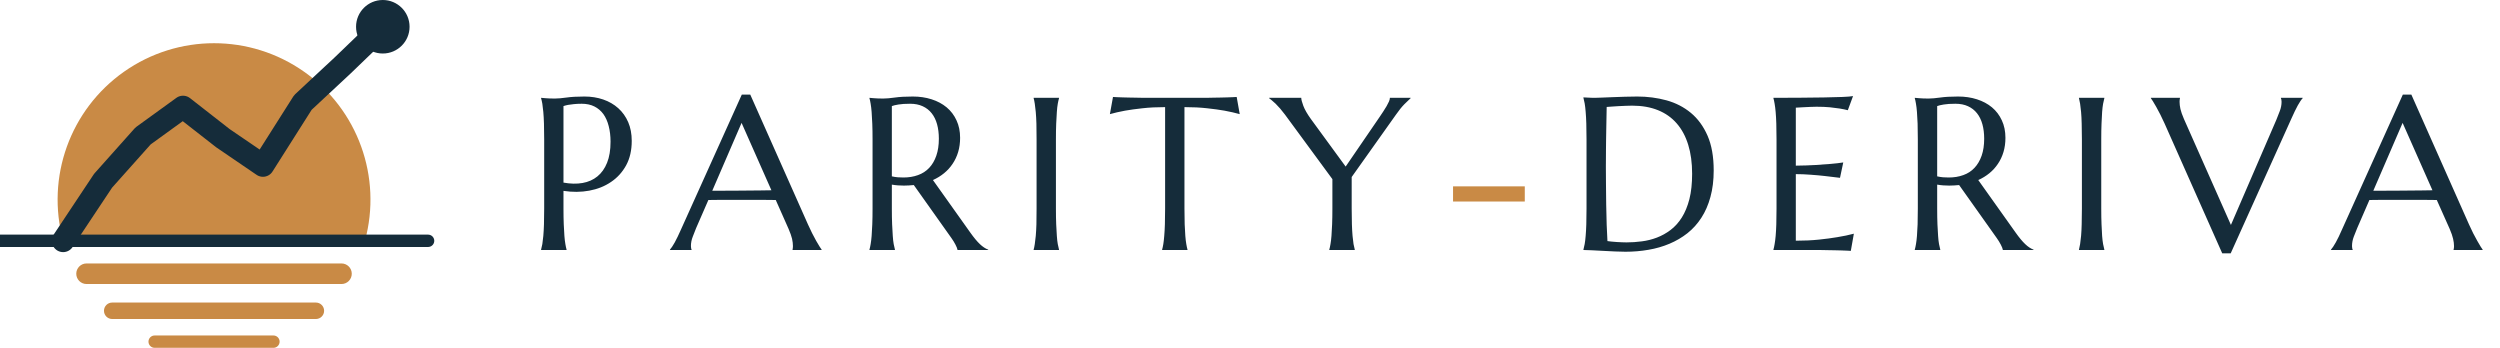
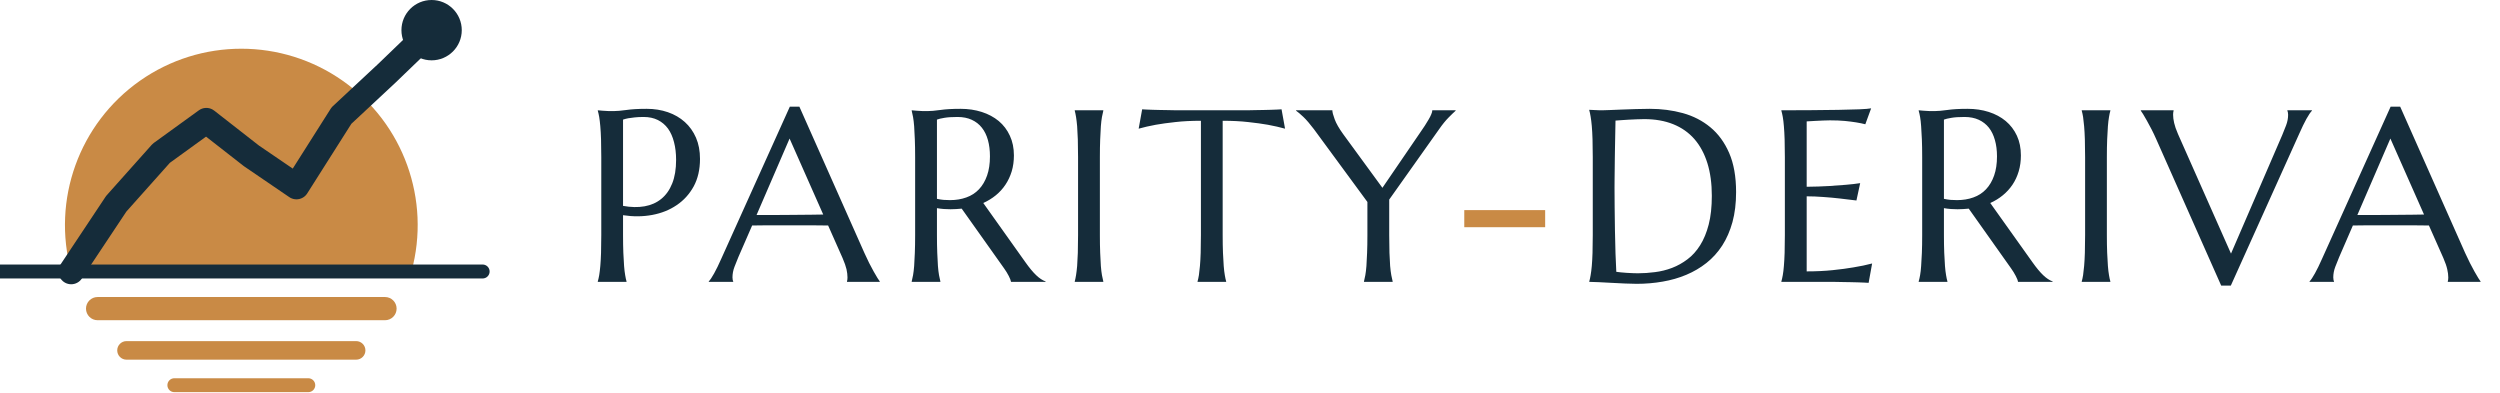
- <svg xmlns="http://www.w3.org/2000/svg" viewBox="0 0 460 64" width="460" height="64" role="img" aria-label="parity-deriva">
+ <svg xmlns="http://www.w3.org/2000/svg" viewBox="0 0 408 64" width="408" height="64" role="img" aria-label="parity-deriva">
  <g transform="translate(-6.06 -8.71) scale(0.7574)">
    <path d="M23.34 70 A38 38 0 1 1 96.66 70 Z" fill="#C98A45" />
    <rect x="26.53" y="75.5" width="66.93" height="5.0" rx="2.5" fill="#C98A45" />
    <rect x="33.26" y="85" width="53.48" height="4" rx="2.0" fill="#C98A45" />
    <rect x="44.07" y="93" width="31.86" height="3" rx="1.5" fill="#C98A45" />
    <path d="M8 70 H112" stroke="#152C3A" stroke-width="3" stroke-linecap="round" />
    <path d="M23.34 70.00 L33.05 55.40 L42.75 44.53 L52.46 37.50 L62.17 45.08 L71.88 51.70 L81.58 36.40 L91.29 27.35 L101.00 18.00" stroke="#152C3A" stroke-width="5.5" stroke-linecap="round" stroke-linejoin="round" fill="none" />
    <circle cx="101.00" cy="18.00" r="6.5" fill="#152C3A" />
  </g>
-   <path d="M103.68 33.6Q105.6 33.95 107.19 33.67Q108.78 33.39 109.92 32.46Q111.07 31.53 111.7 29.95Q112.34 28.37 112.34 26.08Q112.34 24.5 112 23.2Q111.67 21.9 111.02 20.99Q110.36 20.09 109.37 19.59Q108.37 19.09 107.04 19.09Q106.2 19.09 105.58 19.16Q104.95 19.23 104.52 19.3Q104.02 19.4 103.68 19.52ZM99.56 18Q99.95 18.04 100.38 18.07Q100.75 18.11 101.21 18.12Q101.67 18.13 102.16 18.13Q102.92 18.13 104.22 17.95Q105.52 17.76 107.53 17.76Q109.41 17.76 111 18.31Q112.59 18.86 113.76 19.91Q114.93 20.96 115.59 22.48Q116.24 23.99 116.24 25.93Q116.24 28.52 115.21 30.42Q114.17 32.31 112.43 33.48Q110.7 34.66 108.43 35.08Q106.16 35.5 103.68 35.12V38.37Q103.68 40.03 103.73 41.27Q103.78 42.51 103.85 43.41Q103.92 44.3 104.03 44.91Q104.13 45.52 104.25 45.93V46H99.56V45.93Q99.68 45.52 99.79 44.91Q99.89 44.3 99.97 43.41Q100.05 42.51 100.09 41.27Q100.13 40.03 100.13 38.37V25.65Q100.13 23.99 100.09 22.75Q100.05 21.51 99.97 20.6Q99.89 19.7 99.79 19.09Q99.68 18.48 99.56 18.07ZM145.83 46V45.93Q145.86 45.83 145.88 45.63Q145.9 45.44 145.9 45.28Q145.9 44.68 145.74 43.94Q145.57 43.21 145.1 42.12L142.74 36.8Q141.65 36.77 139.83 36.77Q138.01 36.77 135.9 36.77Q134.36 36.77 132.93 36.77Q131.49 36.77 130.34 36.8L128.09 41.96Q127.8 42.68 127.47 43.54Q127.13 44.4 127.13 45.28Q127.13 45.54 127.17 45.7Q127.21 45.87 127.25 45.93V46H123.27V45.93Q123.62 45.55 124.15 44.61Q124.67 43.66 125.3 42.23L136.49 17.41H138.05L148.66 41.28Q149.03 42.12 149.43 42.91Q149.83 43.7 150.18 44.32Q150.53 44.95 150.81 45.38Q151.08 45.81 151.18 45.93V46ZM133.17 35.09Q134.3 35.09 135.49 35.08Q136.68 35.07 137.83 35.06Q138.97 35.05 140.02 35.04Q141.08 35.03 141.94 35.01L136.45 22.61L131.06 35.09ZM164.1 38.37Q164.1 40.03 164.15 41.27Q164.2 42.51 164.27 43.41Q164.33 44.3 164.44 44.91Q164.55 45.52 164.67 45.93V46H159.98V45.93Q160.1 45.52 160.2 44.91Q160.31 44.3 160.38 43.41Q160.45 42.51 160.5 41.28Q160.55 40.05 160.55 38.37V25.65Q160.55 23.99 160.5 22.75Q160.45 21.51 160.38 20.61Q160.31 19.71 160.2 19.1Q160.1 18.48 159.98 18.07V18L160.8 18.07Q161.17 18.11 161.63 18.12Q162.09 18.13 162.58 18.13Q163.34 18.13 164.64 17.95Q165.94 17.76 167.95 17.76Q169.82 17.76 171.41 18.27Q173.01 18.78 174.18 19.75Q175.35 20.73 176 22.15Q176.66 23.56 176.66 25.36Q176.66 26.77 176.3 27.97Q175.94 29.17 175.28 30.14Q174.63 31.12 173.71 31.87Q172.79 32.62 171.66 33.13L178.51 42.76Q179.02 43.48 179.46 44.01Q179.9 44.54 180.3 44.92Q180.7 45.3 181.07 45.54Q181.44 45.79 181.83 45.93V46H176.19Q176.13 45.63 175.81 45.02Q175.49 44.4 175.06 43.8L168.14 34.05Q167.69 34.09 167.25 34.12Q166.8 34.15 166.33 34.15Q165.78 34.15 165.22 34.11Q164.67 34.07 164.1 33.97ZM164.1 32.45Q164.63 32.57 165.17 32.62Q165.72 32.66 166.23 32.66Q167.69 32.66 168.91 32.22Q170.12 31.79 170.97 30.89Q171.82 29.99 172.28 28.65Q172.75 27.31 172.75 25.52Q172.75 24.05 172.42 22.86Q172.09 21.67 171.43 20.84Q170.78 20.01 169.78 19.55Q168.79 19.09 167.46 19.09Q166.11 19.09 165.31 19.23Q164.51 19.36 164.1 19.52ZM190.19 45.93Q190.31 45.52 190.4 44.91Q190.5 44.3 190.58 43.41Q190.66 42.51 190.7 41.27Q190.73 40.03 190.73 38.37V25.65Q190.73 23.99 190.7 22.75Q190.66 21.51 190.58 20.6Q190.5 19.7 190.4 19.09Q190.31 18.48 190.19 18.07V18H194.86V18.07Q194.74 18.48 194.63 19.09Q194.52 19.7 194.46 20.6Q194.39 21.51 194.34 22.75Q194.29 23.99 194.29 25.65V38.37Q194.29 40.03 194.34 41.27Q194.39 42.51 194.46 43.41Q194.52 44.3 194.63 44.91Q194.74 45.52 194.86 45.93V46H190.19ZM214.38 19.71Q212.08 19.71 210.22 19.92Q208.37 20.12 207.02 20.36Q205.46 20.65 204.22 21L204.79 17.84Q205.03 17.86 205.49 17.88Q205.96 17.9 206.54 17.92Q207.12 17.94 207.75 17.95Q208.38 17.96 208.95 17.97Q209.52 17.98 209.96 17.99Q210.4 18 210.59 18H221.74Q221.94 18 222.38 17.99Q222.82 17.98 223.38 17.97Q223.95 17.96 224.59 17.95Q225.22 17.94 225.8 17.92Q226.37 17.9 226.84 17.88Q227.31 17.86 227.55 17.84L228.11 21Q226.86 20.65 225.3 20.36Q223.95 20.12 222.1 19.92Q220.24 19.71 217.94 19.71V38.37Q217.94 40.03 217.98 41.27Q218.03 42.51 218.1 43.41Q218.17 44.3 218.28 44.91Q218.38 45.52 218.5 45.93V46H213.83V45.93Q213.95 45.52 214.05 44.91Q214.15 44.3 214.22 43.41Q214.3 42.51 214.34 41.27Q214.38 40.03 214.38 38.37ZM248.71 32.57V38.37Q248.71 40.03 248.75 41.27Q248.79 42.51 248.87 43.41Q248.95 44.3 249.05 44.91Q249.16 45.52 249.28 45.93V46H244.59V45.93Q244.71 45.52 244.81 44.91Q244.92 44.3 244.99 43.41Q245.06 42.51 245.11 41.27Q245.16 40.03 245.16 38.37V32.96L236.43 21.08Q235.98 20.48 235.54 19.97Q235.1 19.46 234.71 19.08Q234.32 18.7 234 18.45Q233.69 18.19 233.52 18.07V18H239.43Q239.43 18.45 239.81 19.47Q240.2 20.5 241.19 21.88L247.6 30.65L253.87 21.49Q254.2 21 254.53 20.5Q254.86 19.99 255.14 19.52Q255.41 19.05 255.58 18.66Q255.74 18.27 255.74 18H259.55V18.07Q259.12 18.45 258.4 19.18Q257.68 19.91 256.84 21.12ZM295.63 19.68Q295.59 21.86 295.55 23.91Q295.53 24.79 295.52 25.71Q295.51 26.63 295.5 27.52Q295.5 28.41 295.49 29.22Q295.48 30.03 295.48 30.65Q295.48 31.96 295.5 33.82Q295.51 35.67 295.54 37.62Q295.57 39.58 295.63 41.38Q295.69 43.17 295.77 44.36Q296.04 44.4 296.5 44.45Q296.96 44.5 297.47 44.53Q297.98 44.56 298.46 44.58Q298.95 44.6 299.28 44.6Q300.65 44.6 302.09 44.41Q303.52 44.23 304.86 43.72Q306.2 43.21 307.38 42.32Q308.56 41.43 309.45 40.03Q310.34 38.62 310.85 36.64Q311.35 34.66 311.35 31.96Q311.35 28.97 310.63 26.64Q309.91 24.3 308.51 22.7Q307.12 21.1 305.06 20.27Q303 19.44 300.32 19.44Q299.79 19.44 299.13 19.47Q298.46 19.5 297.81 19.53Q297.16 19.56 296.58 19.61Q296 19.66 295.63 19.68ZM291.35 17.92Q291.8 17.94 292.19 17.96Q292.53 17.98 292.88 17.99Q293.23 18 293.44 18Q293.82 18 294.68 17.96Q295.55 17.92 296.67 17.88Q297.78 17.84 298.98 17.8Q300.18 17.76 301.24 17.76Q304.07 17.76 306.63 18.46Q309.19 19.17 311.12 20.77Q313.05 22.37 314.19 24.97Q315.32 27.57 315.32 31.36Q315.32 34.07 314.72 36.24Q314.13 38.41 313.05 40.07Q311.98 41.73 310.49 42.91Q308.99 44.09 307.18 44.85Q305.38 45.61 303.33 45.96Q301.28 46.32 299.09 46.32Q298.31 46.32 297.2 46.27Q296.1 46.22 294.99 46.16Q293.87 46.1 292.89 46.05Q291.9 46 291.35 46V45.93Q291.47 45.52 291.58 44.91Q291.69 44.3 291.76 43.41Q291.84 42.51 291.88 41.27Q291.92 40.03 291.92 38.37V25.65Q291.92 23.99 291.88 22.73Q291.84 21.47 291.76 20.56Q291.69 19.66 291.58 19.03Q291.47 18.41 291.35 18ZM326.31 18Q328.75 18 331.16 17.98Q333.57 17.96 335.59 17.93Q337.6 17.9 339.02 17.84Q340.45 17.78 340.96 17.68L340 20.28Q339.36 20.11 338.5 19.97Q337.75 19.85 336.69 19.74Q335.63 19.64 334.24 19.64Q333.77 19.64 333.12 19.67Q332.46 19.7 331.86 19.73Q331.15 19.77 330.43 19.81V30.48Q332.44 30.46 334.06 30.36Q335.68 30.26 336.82 30.16Q338.15 30.05 339.16 29.89L338.56 32.72Q337.21 32.55 335.8 32.39Q334.59 32.25 333.16 32.15Q331.74 32.04 330.43 32.04V44.29Q332.73 44.29 334.67 44.09Q336.6 43.89 338.05 43.64Q339.73 43.37 341.11 43L340.55 46.16Q340.31 46.14 339.84 46.12Q339.38 46.1 338.8 46.08Q338.22 46.06 337.59 46.05Q336.95 46.04 336.39 46.03Q335.82 46.02 335.38 46.01Q334.94 46 334.75 46H326.31V45.93Q326.43 45.52 326.53 44.91Q326.64 44.3 326.72 43.41Q326.8 42.51 326.84 41.27Q326.88 40.03 326.88 38.37V25.65Q326.88 23.99 326.84 22.75Q326.8 21.51 326.72 20.6Q326.64 19.7 326.53 19.09Q326.43 18.48 326.31 18.07V18ZM356.44 38.37Q356.44 40.03 356.49 41.27Q356.54 42.51 356.61 43.41Q356.67 44.3 356.78 44.91Q356.89 45.52 357.01 45.93V46H352.32V45.93Q352.44 45.52 352.54 44.91Q352.65 44.3 352.72 43.41Q352.79 42.51 352.84 41.28Q352.88 40.05 352.88 38.37V25.65Q352.88 23.99 352.84 22.75Q352.79 21.51 352.72 20.61Q352.65 19.71 352.54 19.1Q352.44 18.48 352.32 18.07V18L353.14 18.07Q353.51 18.11 353.97 18.12Q354.43 18.13 354.92 18.13Q355.68 18.13 356.98 17.95Q358.28 17.76 360.29 17.76Q362.16 17.76 363.75 18.27Q365.35 18.78 366.52 19.75Q367.69 20.73 368.34 22.15Q369 23.56 369 25.36Q369 26.77 368.64 27.97Q368.28 29.17 367.62 30.14Q366.97 31.12 366.05 31.87Q365.13 32.62 364 33.13L370.85 42.76Q371.36 43.48 371.8 44.01Q372.24 44.54 372.64 44.92Q373.04 45.3 373.41 45.54Q373.78 45.79 374.17 45.93V46H368.53Q368.47 45.63 368.15 45.02Q367.83 44.4 367.4 43.8L360.48 34.05Q360.03 34.09 359.58 34.12Q359.13 34.15 358.67 34.15Q358.12 34.15 357.56 34.11Q357.01 34.07 356.44 33.97ZM356.44 32.45Q356.97 32.57 357.51 32.62Q358.06 32.66 358.57 32.66Q360.03 32.66 361.24 32.22Q362.46 31.79 363.3 30.89Q364.15 29.99 364.62 28.65Q365.09 27.31 365.09 25.52Q365.09 24.05 364.76 22.86Q364.43 21.67 363.77 20.84Q363.12 20.01 362.12 19.55Q361.13 19.09 359.8 19.09Q358.45 19.09 357.65 19.23Q356.85 19.36 356.44 19.52ZM382.53 45.93Q382.64 45.52 382.74 44.91Q382.84 44.3 382.92 43.41Q383 42.51 383.03 41.27Q383.07 40.03 383.07 38.37V25.65Q383.07 23.99 383.03 22.75Q383 21.51 382.92 20.6Q382.84 19.7 382.74 19.09Q382.64 18.48 382.53 18.07V18H387.2V18.07Q387.08 18.48 386.97 19.09Q386.86 19.7 386.79 20.6Q386.73 21.51 386.68 22.75Q386.63 23.99 386.63 25.65V38.37Q386.63 40.03 386.68 41.27Q386.73 42.51 386.79 43.41Q386.86 44.3 386.97 44.91Q387.08 45.52 387.2 45.93V46H382.53ZM401.11 18V18.07Q401.08 18.17 401.06 18.37Q401.04 18.56 401.04 18.72Q401.04 19.32 401.2 20.06Q401.37 20.79 401.84 21.88L410.49 41.39L418.85 22.04Q419.14 21.32 419.47 20.46Q419.81 19.6 419.81 18.72Q419.81 18.48 419.77 18.32Q419.73 18.15 419.69 18.07V18H423.69V18.07Q423.32 18.45 422.79 19.4Q422.27 20.36 421.64 21.77L410.45 46.61H408.89L398.28 22.72Q397.91 21.88 397.51 21.1Q397.11 20.32 396.76 19.69Q396.41 19.05 396.13 18.62Q395.86 18.19 395.76 18.07V18ZM451.46 46V45.93Q451.5 45.83 451.52 45.63Q451.54 45.44 451.54 45.28Q451.54 44.68 451.37 43.94Q451.21 43.21 450.74 42.12L448.37 36.8Q447.28 36.77 445.46 36.77Q443.65 36.77 441.54 36.77Q440 36.77 438.56 36.77Q437.12 36.77 435.97 36.8L433.73 41.96Q433.43 42.68 433.1 43.54Q432.77 44.4 432.77 45.28Q432.77 45.54 432.81 45.7Q432.85 45.87 432.89 45.93V46H428.9V45.93Q429.25 45.55 429.78 44.61Q430.31 43.66 430.93 42.23L442.12 17.41H443.69L454.29 41.28Q454.66 42.12 455.06 42.91Q455.46 43.7 455.82 44.32Q456.17 44.95 456.44 45.38Q456.71 45.81 456.81 45.93V46ZM438.8 35.09Q439.94 35.09 441.13 35.08Q442.32 35.07 443.46 35.06Q444.6 35.05 445.66 35.04Q446.71 35.03 447.57 35.01L442.08 22.61L436.69 35.09Z" fill="#152C3A" />
-   <path d="M267.36 37.08V34.29H280.56V37.08Z" fill="#C98A45" />
+   <path d="M101.68 33.6Q103.6 33.95 105.19 33.67Q106.78 33.39 107.92 32.46Q109.07 31.53 109.7 29.95Q110.34 28.37 110.34 26.08Q110.34 24.5 110 23.2Q109.67 21.9 109.02 20.99Q108.36 20.09 107.37 19.59Q106.37 19.09 105.04 19.09Q104.2 19.09 103.58 19.16Q102.95 19.23 102.52 19.3Q102.02 19.4 101.68 19.52ZM97.56 18Q97.95 18.04 98.38 18.07Q98.75 18.11 99.21 18.12Q99.67 18.13 100.16 18.13Q100.92 18.13 102.22 17.95Q103.52 17.76 105.53 17.76Q107.41 17.76 109 18.31Q110.59 18.86 111.76 19.91Q112.93 20.96 113.59 22.48Q114.24 23.99 114.24 25.93Q114.24 28.52 113.21 30.42Q112.17 32.31 110.43 33.48Q108.7 34.66 106.43 35.08Q104.16 35.5 101.68 35.12V38.37Q101.68 40.03 101.73 41.27Q101.78 42.51 101.85 43.41Q101.92 44.3 102.03 44.91Q102.13 45.52 102.25 45.93V46H97.56V45.93Q97.68 45.52 97.79 44.91Q97.89 44.3 97.97 43.41Q98.05 42.51 98.09 41.27Q98.13 40.03 98.13 38.37V25.65Q98.13 23.99 98.09 22.75Q98.05 21.51 97.97 20.6Q97.89 19.7 97.79 19.09Q97.68 18.48 97.56 18.07ZM138.23 46V45.93Q138.27 45.83 138.29 45.63Q138.31 45.44 138.31 45.28Q138.31 44.68 138.15 43.94Q137.98 43.21 137.51 42.12L135.15 36.8Q134.05 36.77 132.24 36.77Q130.42 36.77 128.31 36.77Q126.77 36.77 125.33 36.77Q123.9 36.77 122.75 36.8L120.5 41.96Q120.21 42.68 119.87 43.54Q119.54 44.4 119.54 45.28Q119.54 45.54 119.58 45.7Q119.62 45.87 119.66 45.93V46H115.67V45.93Q116.03 45.55 116.55 44.61Q117.08 43.66 117.71 42.23L128.9 17.41H130.46L141.07 41.28Q141.44 42.12 141.84 42.91Q142.24 43.7 142.59 44.32Q142.94 44.95 143.21 45.38Q143.49 45.81 143.58 45.93V46ZM125.58 35.09Q126.71 35.09 127.9 35.08Q129.09 35.07 130.24 35.06Q131.38 35.05 132.43 35.04Q133.49 35.03 134.35 35.01L128.86 22.61L123.47 35.09ZM152.91 38.37Q152.91 40.03 152.96 41.27Q153.01 42.51 153.07 43.41Q153.14 44.3 153.25 44.91Q153.36 45.52 153.47 45.93V46H148.79V45.93Q148.9 45.52 149.01 44.91Q149.12 44.3 149.19 43.41Q149.26 42.51 149.3 41.28Q149.35 40.05 149.35 38.37V25.65Q149.35 23.99 149.3 22.75Q149.26 21.51 149.19 20.61Q149.12 19.71 149.01 19.1Q148.9 18.48 148.79 18.07V18L149.61 18.07Q149.98 18.11 150.44 18.12Q150.9 18.13 151.38 18.13Q152.15 18.13 153.45 17.95Q154.74 17.76 156.76 17.76Q158.63 17.76 160.22 18.27Q161.81 18.78 162.99 19.75Q164.16 20.73 164.81 22.15Q165.47 23.56 165.47 25.36Q165.47 26.77 165.11 27.97Q164.74 29.17 164.09 30.14Q163.44 31.12 162.52 31.87Q161.6 32.62 160.47 33.13L167.32 42.76Q167.83 43.48 168.27 44.01Q168.71 44.54 169.11 44.92Q169.51 45.3 169.88 45.54Q170.25 45.79 170.64 45.93V46H165Q164.94 45.63 164.62 45.02Q164.3 44.4 163.87 43.8L156.95 34.05Q156.5 34.09 156.05 34.12Q155.6 34.15 155.13 34.15Q154.59 34.15 154.03 34.11Q153.47 34.07 152.91 33.97ZM152.91 32.45Q153.44 32.57 153.98 32.62Q154.53 32.66 155.04 32.66Q156.5 32.66 157.71 32.22Q158.92 31.79 159.77 30.89Q160.62 29.99 161.09 28.65Q161.56 27.31 161.56 25.52Q161.56 24.05 161.23 22.86Q160.9 21.67 160.24 20.84Q159.59 20.01 158.59 19.55Q157.6 19.09 156.27 19.09Q154.92 19.09 154.12 19.23Q153.32 19.36 152.91 19.52ZM175.4 45.93Q175.51 45.52 175.61 44.91Q175.71 44.3 175.79 43.41Q175.86 42.51 175.9 41.27Q175.94 40.03 175.94 38.37V25.65Q175.94 23.99 175.9 22.75Q175.86 21.51 175.79 20.6Q175.71 19.7 175.61 19.09Q175.51 18.48 175.4 18.07V18H180.06V18.07Q179.95 18.48 179.84 19.09Q179.73 19.7 179.66 20.6Q179.6 21.51 179.55 22.75Q179.5 23.99 179.5 25.65V38.37Q179.5 40.03 179.55 41.27Q179.6 42.51 179.66 43.41Q179.73 44.3 179.84 44.91Q179.95 45.52 180.06 45.93V46H175.4ZM195.99 19.71Q193.68 19.71 191.83 19.92Q189.97 20.12 188.63 20.36Q187.06 20.65 185.83 21L186.4 17.84Q186.63 17.86 187.1 17.88Q187.57 17.9 188.15 17.92Q188.72 17.94 189.36 17.95Q189.99 17.96 190.56 17.97Q191.13 17.98 191.56 17.99Q192 18 192.2 18H203.35Q203.55 18 203.99 17.99Q204.43 17.98 204.99 17.97Q205.56 17.96 206.19 17.95Q206.83 17.94 207.4 17.92Q207.98 17.9 208.45 17.88Q208.92 17.86 209.15 17.84L209.72 21Q208.47 20.65 206.91 20.36Q205.56 20.12 203.7 19.92Q201.85 19.71 199.54 19.71V38.37Q199.54 40.03 199.59 41.27Q199.64 42.51 199.71 43.41Q199.78 44.3 199.89 44.91Q199.99 45.52 200.11 45.93V46H195.44V45.93Q195.56 45.52 195.66 44.91Q195.75 44.3 195.83 43.41Q195.91 42.51 195.95 41.27Q195.99 40.03 195.99 38.37ZM226.72 32.57V38.37Q226.72 40.03 226.76 41.27Q226.8 42.51 226.87 43.41Q226.95 44.3 227.06 44.91Q227.17 45.52 227.28 45.93V46H222.6V45.93Q222.71 45.52 222.82 44.91Q222.93 44.3 223 43.41Q223.07 42.51 223.11 41.27Q223.16 40.03 223.16 38.37V32.96L214.43 21.08Q213.98 20.48 213.54 19.97Q213.11 19.46 212.71 19.08Q212.32 18.7 212.01 18.45Q211.7 18.19 211.52 18.07V18H217.44Q217.44 18.45 217.82 19.47Q218.2 20.5 219.2 21.88L225.61 30.65L231.87 21.49Q232.21 21 232.54 20.5Q232.87 19.99 233.14 19.52Q233.42 19.05 233.58 18.66Q233.75 18.27 233.75 18H237.56V18.07Q237.13 18.45 236.41 19.18Q235.68 19.91 234.84 21.12ZM263.65 19.68Q263.61 21.86 263.57 23.91Q263.55 24.79 263.54 25.71Q263.53 26.63 263.52 27.52Q263.51 28.41 263.5 29.22Q263.49 30.03 263.49 30.65Q263.49 31.96 263.51 33.82Q263.53 35.67 263.56 37.62Q263.59 39.58 263.65 41.38Q263.71 43.17 263.78 44.36Q264.06 44.4 264.52 44.45Q264.97 44.5 265.48 44.53Q265.99 44.56 266.48 44.58Q266.97 44.6 267.3 44.6Q268.67 44.6 270.1 44.41Q271.54 44.23 272.88 43.72Q274.21 43.21 275.39 42.32Q276.58 41.43 277.46 40.03Q278.35 38.62 278.86 36.64Q279.37 34.66 279.37 31.96Q279.37 28.97 278.65 26.64Q277.92 24.3 276.53 22.7Q275.13 21.1 273.07 20.27Q271.01 19.44 268.33 19.44Q267.81 19.44 267.14 19.47Q266.48 19.5 265.82 19.53Q265.17 19.56 264.59 19.61Q264.02 19.66 263.65 19.68ZM259.37 17.92Q259.82 17.94 260.21 17.96Q260.54 17.98 260.89 17.99Q261.24 18 261.46 18Q261.83 18 262.7 17.96Q263.57 17.92 264.68 17.88Q265.8 17.84 267 17.8Q268.2 17.76 269.25 17.76Q272.08 17.76 274.64 18.46Q277.2 19.17 279.13 20.77Q281.07 22.37 282.2 24.97Q283.33 27.57 283.33 31.36Q283.33 34.07 282.74 36.24Q282.14 38.41 281.07 40.07Q279.99 41.73 278.5 42.91Q277.01 44.09 275.2 44.85Q273.39 45.61 271.34 45.96Q269.29 46.32 267.1 46.32Q266.32 46.32 265.22 46.27Q264.12 46.22 263 46.16Q261.89 46.1 260.9 46.05Q259.92 46 259.37 46V45.93Q259.49 45.52 259.59 44.91Q259.7 44.3 259.78 43.41Q259.86 42.51 259.9 41.27Q259.94 40.03 259.94 38.37V25.65Q259.94 23.99 259.9 22.73Q259.86 21.47 259.78 20.56Q259.7 19.66 259.59 19.03Q259.49 18.41 259.37 18ZM290.72 18Q293.17 18 295.58 17.98Q297.99 17.96 300 17.93Q302.01 17.9 303.44 17.84Q304.86 17.78 305.37 17.68L304.42 20.28Q303.77 20.11 302.91 19.97Q302.17 19.85 301.1 19.74Q300.04 19.64 298.65 19.64Q298.18 19.64 297.53 19.67Q296.88 19.7 296.27 19.73Q295.57 19.77 294.85 19.81V30.48Q296.86 30.46 298.48 30.36Q300.1 30.26 301.23 30.16Q302.56 30.05 303.58 29.89L302.97 32.72Q301.62 32.55 300.22 32.39Q299.01 32.25 297.58 32.15Q296.15 32.04 294.85 32.04V44.29Q297.15 44.29 299.08 44.09Q301.02 43.89 302.46 43.64Q304.14 43.37 305.53 43L304.96 46.16Q304.73 46.14 304.26 46.12Q303.79 46.1 303.21 46.08Q302.64 46.06 302 46.05Q301.37 46.04 300.8 46.03Q300.24 46.02 299.8 46.01Q299.36 46 299.16 46H290.72V45.93Q290.84 45.52 290.95 44.91Q291.06 44.3 291.13 43.41Q291.21 42.51 291.25 41.27Q291.29 40.03 291.29 38.37V25.65Q291.29 23.99 291.25 22.75Q291.21 21.51 291.13 20.6Q291.06 19.7 290.95 19.09Q290.84 18.48 290.72 18.07V18ZM317.25 38.37Q317.25 40.03 317.3 41.27Q317.35 42.51 317.42 43.41Q317.49 44.3 317.6 44.91Q317.7 45.52 317.82 45.93V46H313.13V45.93Q313.25 45.52 313.36 44.91Q313.47 44.3 313.53 43.41Q313.6 42.51 313.65 41.28Q313.7 40.05 313.7 38.37V25.65Q313.7 23.99 313.65 22.75Q313.6 21.51 313.53 20.61Q313.47 19.71 313.36 19.1Q313.25 18.48 313.13 18.07V18L313.95 18.07Q314.32 18.11 314.78 18.12Q315.24 18.13 315.73 18.13Q316.49 18.13 317.79 17.95Q319.09 17.76 321.1 17.76Q322.98 17.76 324.57 18.27Q326.16 18.78 327.33 19.75Q328.5 20.73 329.16 22.15Q329.81 23.56 329.81 25.36Q329.81 26.77 329.45 27.97Q329.09 29.17 328.44 30.14Q327.78 31.12 326.86 31.87Q325.95 32.62 324.81 33.13L331.67 42.76Q332.18 43.48 332.62 44.01Q333.06 44.54 333.46 44.92Q333.86 45.3 334.23 45.54Q334.6 45.79 334.99 45.93V46H329.34Q329.29 45.63 328.96 45.02Q328.64 44.4 328.21 43.8L321.3 34.05Q320.85 34.09 320.4 34.12Q319.95 34.15 319.48 34.15Q318.93 34.15 318.38 34.11Q317.82 34.07 317.25 33.97ZM317.25 32.45Q317.78 32.57 318.33 32.62Q318.88 32.66 319.38 32.66Q320.85 32.66 322.06 32.22Q323.27 31.79 324.12 30.89Q324.97 29.99 325.44 28.65Q325.91 27.31 325.91 25.52Q325.91 24.05 325.57 22.86Q325.24 21.67 324.59 20.84Q323.93 20.01 322.94 19.55Q321.94 19.09 320.61 19.09Q319.27 19.09 318.47 19.23Q317.66 19.36 317.25 19.52ZM339.74 45.93Q339.86 45.52 339.96 44.91Q340.05 44.3 340.13 43.41Q340.21 42.51 340.25 41.27Q340.29 40.03 340.29 38.37V25.65Q340.29 23.99 340.25 22.75Q340.21 21.51 340.13 20.6Q340.05 19.7 339.96 19.09Q339.86 18.48 339.74 18.07V18H344.41V18.07Q344.29 18.48 344.19 19.09Q344.08 19.7 344.01 20.6Q343.94 21.51 343.89 22.75Q343.84 23.99 343.84 25.65V38.37Q343.84 40.03 343.89 41.27Q343.94 42.51 344.01 43.41Q344.08 44.3 344.19 44.91Q344.29 45.52 344.41 45.93V46H339.74ZM354.73 18V18.07Q354.69 18.17 354.67 18.37Q354.65 18.56 354.65 18.72Q354.65 19.32 354.82 20.06Q354.98 20.79 355.45 21.88L364.1 41.39L372.46 22.04Q372.76 21.32 373.09 20.46Q373.42 19.6 373.42 18.72Q373.42 18.48 373.38 18.32Q373.34 18.15 373.3 18.07V18H377.31V18.07Q376.94 18.45 376.41 19.4Q375.88 20.36 375.26 21.77L364.07 46.61H362.5L351.9 22.72Q351.53 21.88 351.13 21.1Q350.73 20.32 350.37 19.69Q350.02 19.05 349.75 18.62Q349.48 18.19 349.38 18.07V18ZM399.48 46V45.93Q399.52 45.83 399.54 45.63Q399.56 45.44 399.56 45.28Q399.56 44.68 399.39 43.94Q399.23 43.21 398.76 42.12L396.4 36.8Q395.3 36.77 393.49 36.77Q391.67 36.77 389.56 36.77Q388.02 36.77 386.58 36.77Q385.15 36.77 383.99 36.8L381.75 41.96Q381.46 42.68 381.12 43.54Q380.79 44.4 380.79 45.28Q380.79 45.54 380.83 45.7Q380.87 45.87 380.91 45.93V46H376.92V45.93Q377.28 45.55 377.8 44.61Q378.33 43.66 378.96 42.23L390.15 17.41H391.71L402.31 41.28Q402.69 42.12 403.09 42.91Q403.49 43.7 403.84 44.32Q404.19 44.95 404.46 45.38Q404.74 45.81 404.83 45.93V46ZM386.83 35.09Q387.96 35.09 389.15 35.08Q390.34 35.07 391.48 35.06Q392.63 35.05 393.68 35.04Q394.74 35.03 395.6 35.01L390.11 22.61L384.72 35.09Z" fill="#152C3A" />
+   <path d="M238.97 37.08V34.29H252.17V37.08Z" fill="#C98A45" />
</svg>
